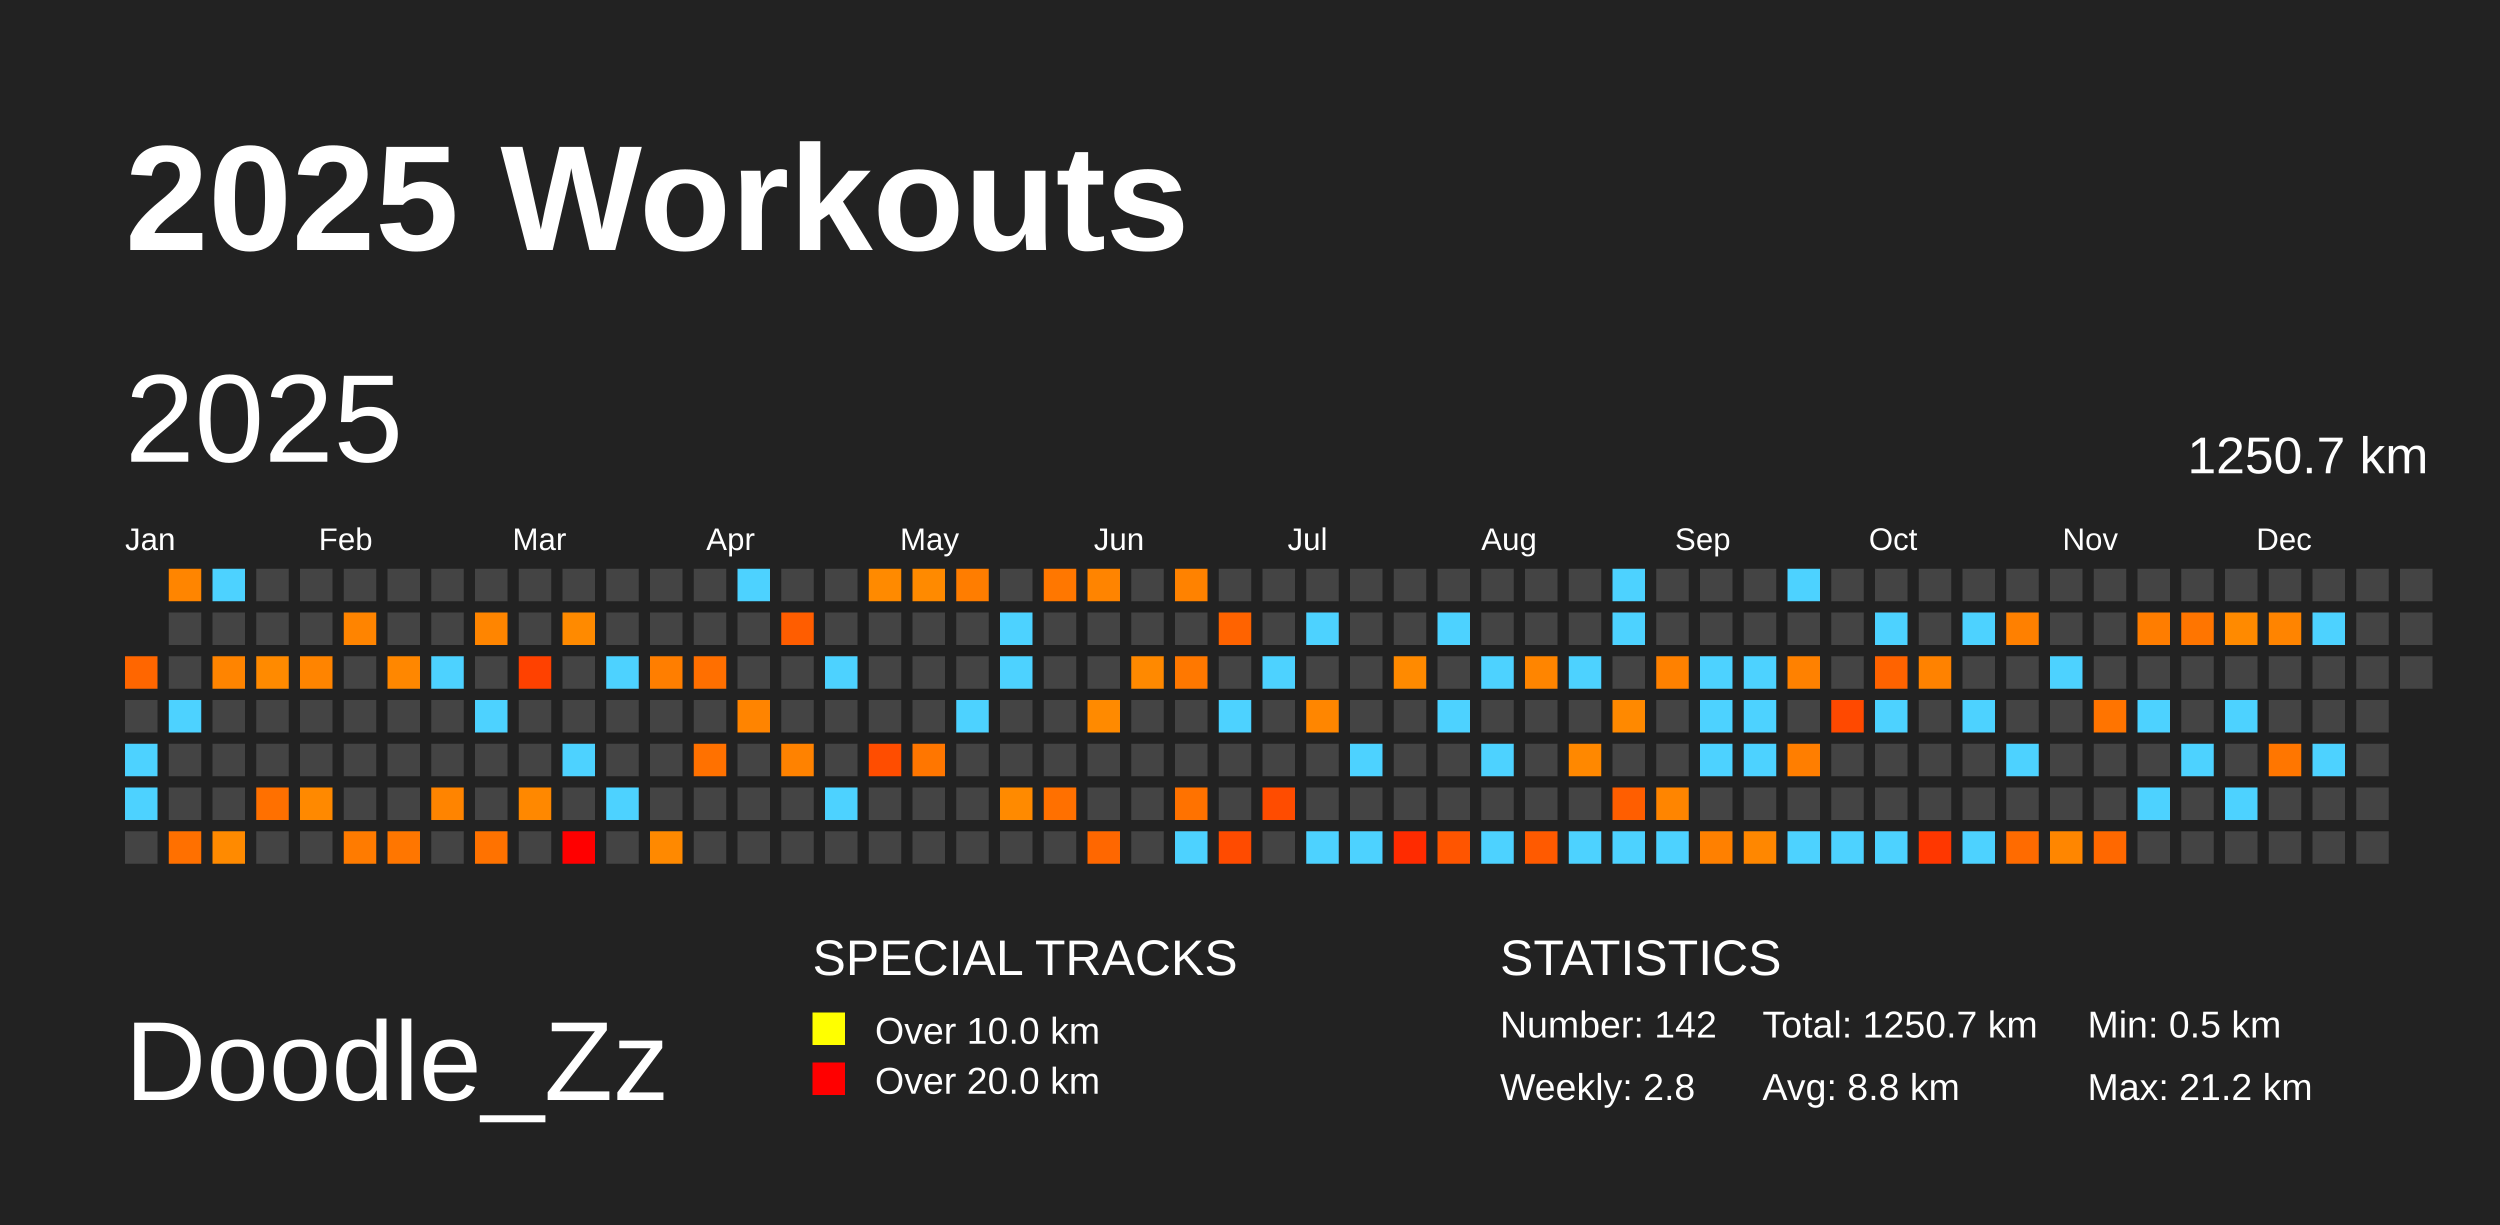
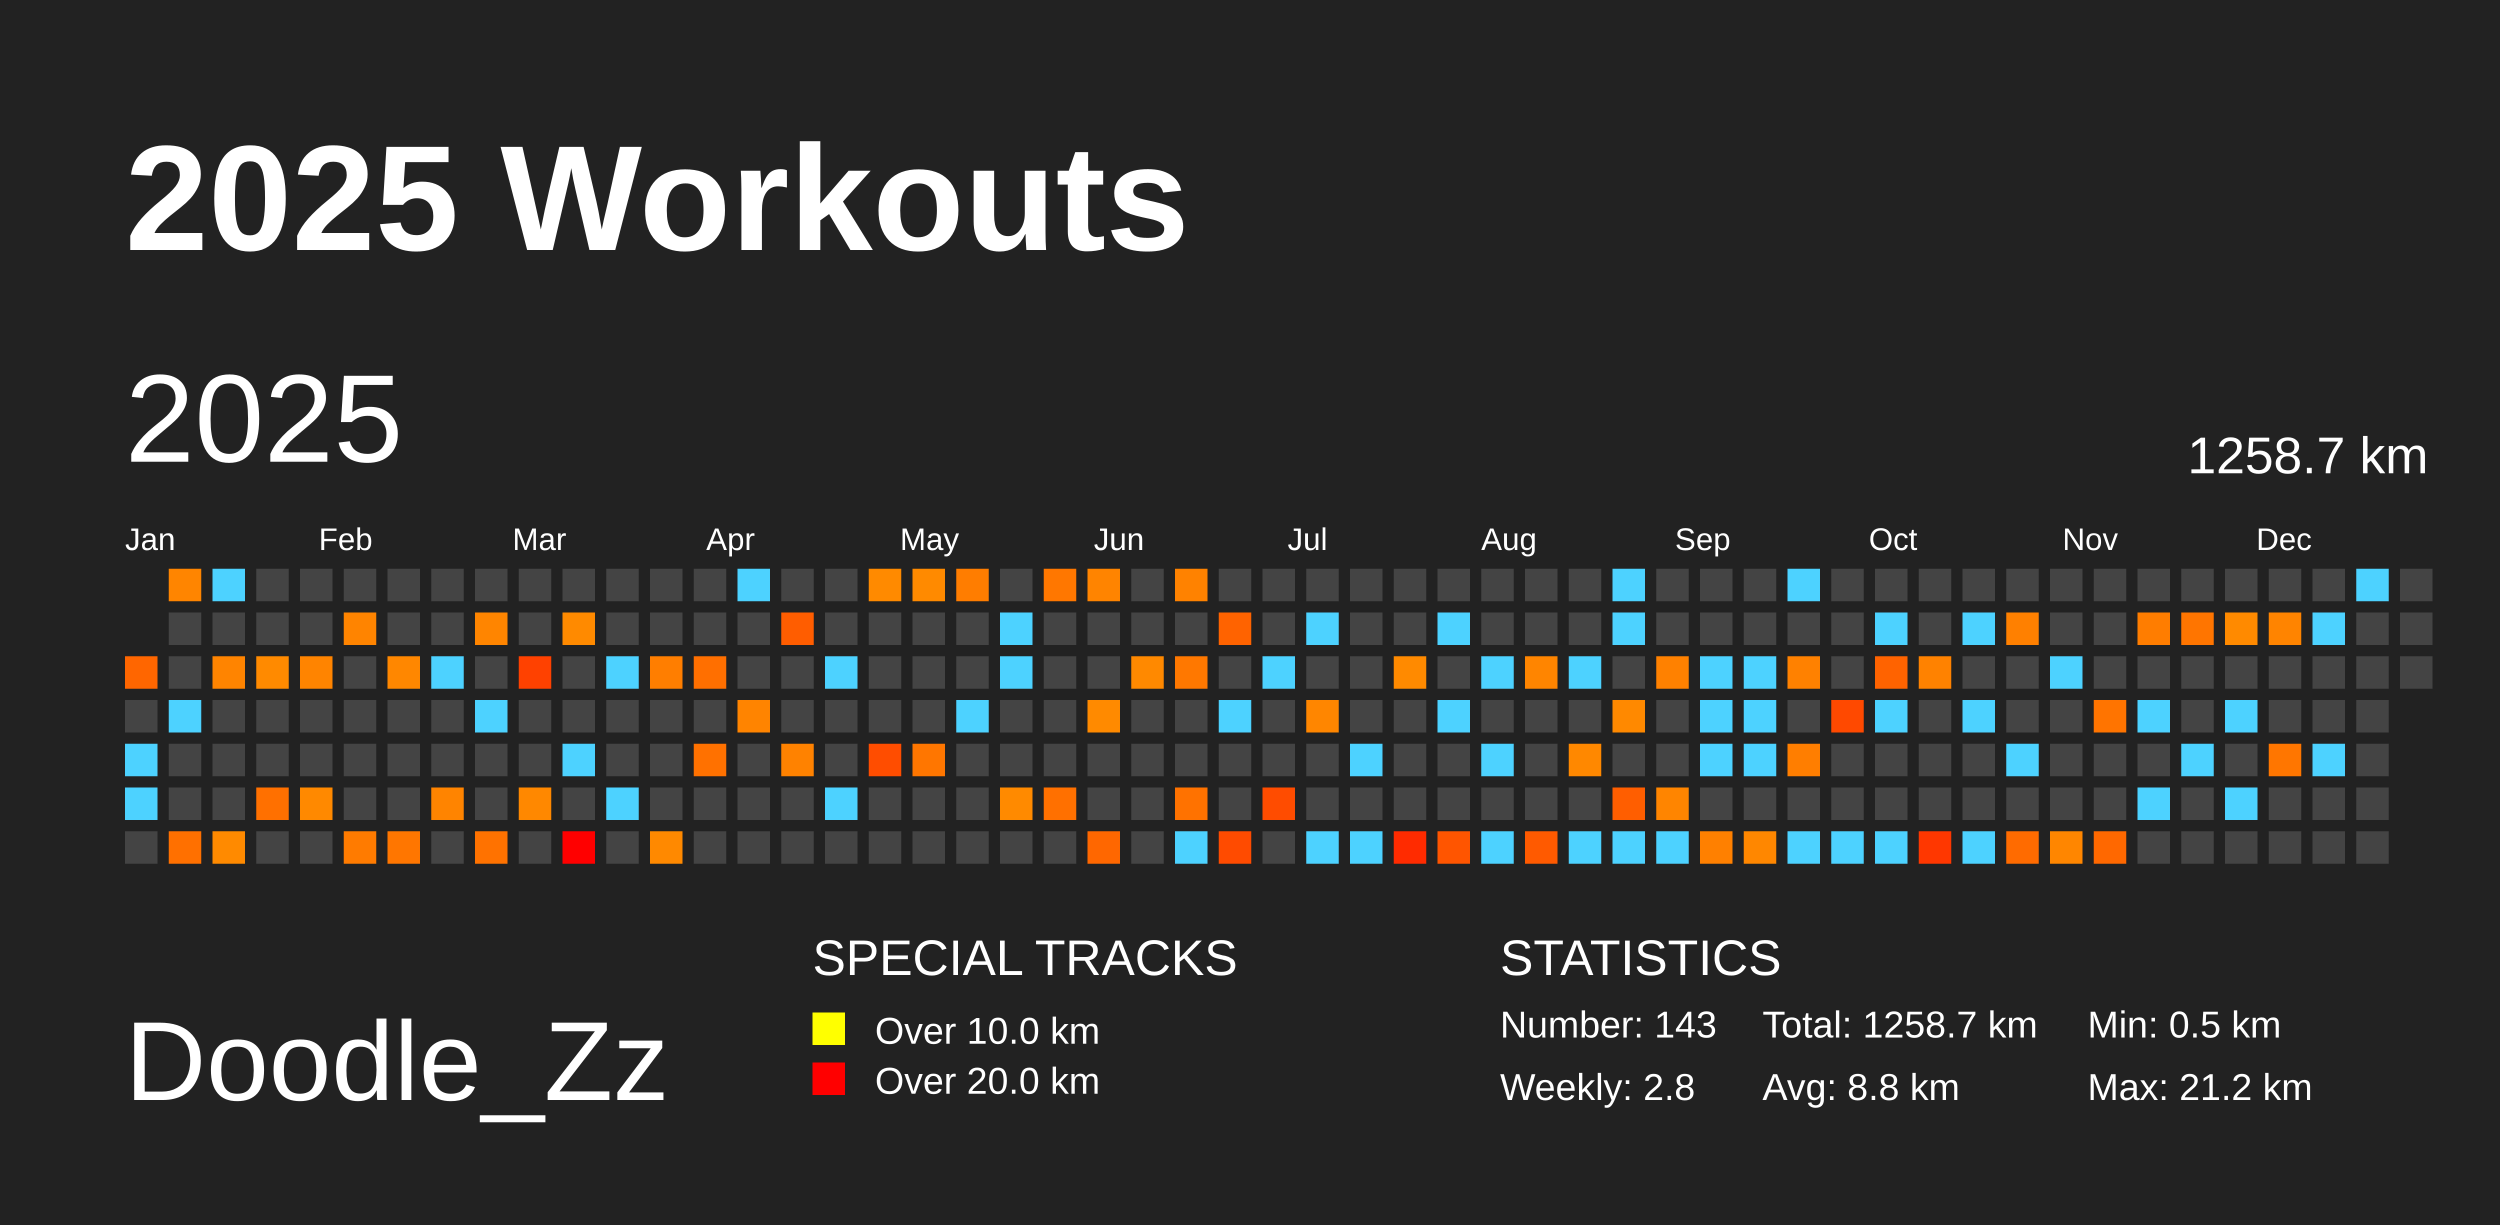
<svg xmlns="http://www.w3.org/2000/svg" baseProfile="full" height="98mm" version="1.1" viewBox="0,0,200,98" width="200mm">
  <defs />
  <rect fill="#222222" height="98" width="200" x="0" y="0" />
  <text fill="#FFFFFF" style="font-size:12px; font-family:Arial; font-weight:bold;" x="10" y="20">2025 Workouts</text>
  <text fill="#FFFFFF" style="font-size:9px; font-family:Arial" x="10" y="88">Doodle_Zz</text>
  <text fill="#FFFFFF" style="font-size:4px; font-family:Arial" x="65" y="78">SPECIAL TRACKS</text>
  <rect fill="yellow" height="2.6" width="2.6" x="65" y="81" />
  <text fill="#FFFFFF" style="font-size:3px; font-family:Arial" x="70" y="83.5">Over 10.0 km</text>
  <rect fill="red" height="2.6" width="2.6" x="65" y="85" />
  <text fill="#FFFFFF" style="font-size:3px; font-family:Arial" x="70" y="87.5">Over 20.0 km</text>
  <text fill="#FFFFFF" style="font-size:4px; font-family:Arial" x="120" y="78">STATISTICS</text>
-   <text fill="#FFFFFF" style="font-size:3px; font-family:Arial" x="120" y="83">Number: 142</text>
+   <text fill="#FFFFFF" style="font-size:3px; font-family:Arial" x="120" y="83">Number: 143</text>
  <text fill="#FFFFFF" style="font-size:3px; font-family:Arial" x="120" y="88">Weekly: 2.8</text>
-   <text fill="#FFFFFF" style="font-size:3px; font-family:Arial" x="141" y="83">Total: 1250.7 km</text>
+   <text fill="#FFFFFF" style="font-size:3px; font-family:Arial" x="141" y="83">Total: 1258.7 km</text>
  <text fill="#FFFFFF" style="font-size:3px; font-family:Arial" x="141" y="88">Avg: 8.8 km</text>
  <text fill="#FFFFFF" style="font-size:3px; font-family:Arial" x="167" y="83">Min: 0.5 km</text>
  <text fill="#FFFFFF" style="font-size:3px; font-family:Arial" x="167" y="88">Max: 21.2 km</text>
  <text dominant-baseline="hanging" fill="#FFFFFF" style="font-size:10.0px; font-family:Arial;" x="10" y="30">2025</text>
-   <text dominant-baseline="hanging" fill="#FFFFFF" style="font-size:4.125px; font-family:Arial;" x="175" y="35">1250.7 km</text>
+   <text dominant-baseline="hanging" fill="#FFFFFF" style="font-size:4.125px; font-family:Arial;" x="175" y="35">1258.7 km</text>
  <text fill="#FFFFFF" style="font-size:2.5px; font-family:Arial" x="10.0" y="44">Jan</text>
  <text fill="#FFFFFF" style="font-size:2.5px; font-family:Arial" x="25.5" y="44">Feb</text>
  <text fill="#FFFFFF" style="font-size:2.5px; font-family:Arial" x="41.0" y="44">Mar</text>
  <text fill="#FFFFFF" style="font-size:2.5px; font-family:Arial" x="56.5" y="44">Apr</text>
  <text fill="#FFFFFF" style="font-size:2.5px; font-family:Arial" x="72.0" y="44">May</text>
  <text fill="#FFFFFF" style="font-size:2.5px; font-family:Arial" x="87.5" y="44">Jun</text>
  <text fill="#FFFFFF" style="font-size:2.5px; font-family:Arial" x="103.0" y="44">Jul</text>
  <text fill="#FFFFFF" style="font-size:2.5px; font-family:Arial" x="118.5" y="44">Aug</text>
  <text fill="#FFFFFF" style="font-size:2.5px; font-family:Arial" x="134.0" y="44">Sep</text>
  <text fill="#FFFFFF" style="font-size:2.5px; font-family:Arial" x="149.5" y="44">Oct</text>
  <text fill="#FFFFFF" style="font-size:2.5px; font-family:Arial" x="165.0" y="44">Nov</text>
  <text fill="#FFFFFF" style="font-size:2.5px; font-family:Arial" x="180.5" y="44">Dec</text>
  <rect fill="#ff6600" height="2.6" width="2.6" x="10.0" y="52.5" />
  <rect fill="#444444" height="2.6" width="2.6" x="10.0" y="56.0" />
  <rect fill="#4dd2ff" height="2.6" width="2.6" x="10.0" y="59.5" />
  <rect fill="#4dd2ff" height="2.6" width="2.6" x="10.0" y="63.0" />
  <rect fill="#444444" height="2.6" width="2.6" x="10.0" y="66.5" />
  <rect fill="#ff8500" height="2.6" width="2.6" x="13.5" y="45.5" />
  <rect fill="#444444" height="2.6" width="2.6" x="13.5" y="49.0" />
  <rect fill="#444444" height="2.6" width="2.6" x="13.5" y="52.5" />
  <rect fill="#4dd2ff" height="2.6" width="2.6" x="13.5" y="56.0" />
  <rect fill="#444444" height="2.6" width="2.6" x="13.5" y="59.5" />
  <rect fill="#444444" height="2.6" width="2.6" x="13.5" y="63.0" />
  <rect fill="#ff7000" height="2.6" width="2.6" x="13.5" y="66.5" />
  <rect fill="#4dd2ff" height="2.6" width="2.6" x="17.0" y="45.5" />
  <rect fill="#444444" height="2.6" width="2.6" x="17.0" y="49.0" />
  <rect fill="#ff8400" height="2.6" width="2.6" x="17.0" y="52.5" />
  <rect fill="#444444" height="2.6" width="2.6" x="17.0" y="56.0" />
  <rect fill="#444444" height="2.6" width="2.6" x="17.0" y="59.5" />
  <rect fill="#444444" height="2.6" width="2.6" x="17.0" y="63.0" />
  <rect fill="#ff8a00" height="2.6" width="2.6" x="17.0" y="66.5" />
  <rect fill="#444444" height="2.6" width="2.6" x="20.5" y="45.5" />
  <rect fill="#444444" height="2.6" width="2.6" x="20.5" y="49.0" />
  <rect fill="#ff8a00" height="2.6" width="2.6" x="20.5" y="52.5" />
  <rect fill="#444444" height="2.6" width="2.6" x="20.5" y="56.0" />
  <rect fill="#444444" height="2.6" width="2.6" x="20.5" y="59.5" />
  <rect fill="#ff7000" height="2.6" width="2.6" x="20.5" y="63.0" />
  <rect fill="#444444" height="2.6" width="2.6" x="20.5" y="66.5" />
  <rect fill="#444444" height="2.6" width="2.6" x="24.0" y="45.5" />
  <rect fill="#444444" height="2.6" width="2.6" x="24.0" y="49.0" />
  <rect fill="#ff8400" height="2.6" width="2.6" x="24.0" y="52.5" />
  <rect fill="#444444" height="2.6" width="2.6" x="24.0" y="56.0" />
  <rect fill="#444444" height="2.6" width="2.6" x="24.0" y="59.5" />
  <rect fill="#ff8900" height="2.6" width="2.6" x="24.0" y="63.0" />
  <rect fill="#444444" height="2.6" width="2.6" x="24.0" y="66.5" />
  <rect fill="#444444" height="2.6" width="2.6" x="27.5" y="45.5" />
  <rect fill="#ff8400" height="2.6" width="2.6" x="27.5" y="49.0" />
  <rect fill="#444444" height="2.6" width="2.6" x="27.5" y="52.5" />
  <rect fill="#444444" height="2.6" width="2.6" x="27.5" y="56.0" />
  <rect fill="#444444" height="2.6" width="2.6" x="27.5" y="59.5" />
  <rect fill="#444444" height="2.6" width="2.6" x="27.5" y="63.0" />
  <rect fill="#ff7b00" height="2.6" width="2.6" x="27.5" y="66.5" />
  <rect fill="#444444" height="2.6" width="2.6" x="31.0" y="45.5" />
  <rect fill="#444444" height="2.6" width="2.6" x="31.0" y="49.0" />
  <rect fill="#ff8700" height="2.6" width="2.6" x="31.0" y="52.5" />
  <rect fill="#444444" height="2.6" width="2.6" x="31.0" y="56.0" />
  <rect fill="#444444" height="2.6" width="2.6" x="31.0" y="59.5" />
  <rect fill="#444444" height="2.6" width="2.6" x="31.0" y="63.0" />
  <rect fill="#ff7600" height="2.6" width="2.6" x="31.0" y="66.5" />
  <rect fill="#444444" height="2.6" width="2.6" x="34.5" y="45.5" />
  <rect fill="#444444" height="2.6" width="2.6" x="34.5" y="49.0" />
  <rect fill="#4dd2ff" height="2.6" width="2.6" x="34.5" y="52.5" />
  <rect fill="#444444" height="2.6" width="2.6" x="34.5" y="56.0" />
  <rect fill="#444444" height="2.6" width="2.6" x="34.5" y="59.5" />
  <rect fill="#ff8400" height="2.6" width="2.6" x="34.5" y="63.0" />
  <rect fill="#444444" height="2.6" width="2.6" x="34.5" y="66.5" />
  <rect fill="#444444" height="2.6" width="2.6" x="38.0" y="45.5" />
  <rect fill="#ff8500" height="2.6" width="2.6" x="38.0" y="49.0" />
  <rect fill="#444444" height="2.6" width="2.6" x="38.0" y="52.5" />
  <rect fill="#4dd2ff" height="2.6" width="2.6" x="38.0" y="56.0" />
  <rect fill="#444444" height="2.6" width="2.6" x="38.0" y="59.5" />
  <rect fill="#444444" height="2.6" width="2.6" x="38.0" y="63.0" />
  <rect fill="#ff7200" height="2.6" width="2.6" x="38.0" y="66.5" />
  <rect fill="#444444" height="2.6" width="2.6" x="41.5" y="45.5" />
  <rect fill="#444444" height="2.6" width="2.6" x="41.5" y="49.0" />
  <rect fill="#ff4100" height="2.6" width="2.6" x="41.5" y="52.5" />
  <rect fill="#444444" height="2.6" width="2.6" x="41.5" y="56.0" />
  <rect fill="#444444" height="2.6" width="2.6" x="41.5" y="59.5" />
  <rect fill="#ff8800" height="2.6" width="2.6" x="41.5" y="63.0" />
  <rect fill="#444444" height="2.6" width="2.6" x="41.5" y="66.5" />
  <rect fill="#444444" height="2.6" width="2.6" x="45.0" y="45.5" />
  <rect fill="#ff8a00" height="2.6" width="2.6" x="45.0" y="49.0" />
  <rect fill="#444444" height="2.6" width="2.6" x="45.0" y="52.5" />
  <rect fill="#444444" height="2.6" width="2.6" x="45.0" y="56.0" />
  <rect fill="#4dd2ff" height="2.6" width="2.6" x="45.0" y="59.5" />
  <rect fill="#444444" height="2.6" width="2.6" x="45.0" y="63.0" />
  <rect fill="red" height="2.6" width="2.6" x="45.0" y="66.5" />
  <rect fill="#444444" height="2.6" width="2.6" x="48.5" y="45.5" />
  <rect fill="#444444" height="2.6" width="2.6" x="48.5" y="49.0" />
  <rect fill="#4dd2ff" height="2.6" width="2.6" x="48.5" y="52.5" />
  <rect fill="#444444" height="2.6" width="2.6" x="48.5" y="56.0" />
  <rect fill="#444444" height="2.6" width="2.6" x="48.5" y="59.5" />
  <rect fill="#4dd2ff" height="2.6" width="2.6" x="48.5" y="63.0" />
  <rect fill="#444444" height="2.6" width="2.6" x="48.5" y="66.5" />
  <rect fill="#444444" height="2.6" width="2.6" x="52.0" y="45.5" />
  <rect fill="#444444" height="2.6" width="2.6" x="52.0" y="49.0" />
  <rect fill="#ff7e00" height="2.6" width="2.6" x="52.0" y="52.5" />
  <rect fill="#444444" height="2.6" width="2.6" x="52.0" y="56.0" />
  <rect fill="#444444" height="2.6" width="2.6" x="52.0" y="59.5" />
  <rect fill="#444444" height="2.6" width="2.6" x="52.0" y="63.0" />
  <rect fill="#ff8900" height="2.6" width="2.6" x="52.0" y="66.5" />
  <rect fill="#444444" height="2.6" width="2.6" x="55.5" y="45.5" />
  <rect fill="#444444" height="2.6" width="2.6" x="55.5" y="49.0" />
  <rect fill="#ff6f00" height="2.6" width="2.6" x="55.5" y="52.5" />
  <rect fill="#444444" height="2.6" width="2.6" x="55.5" y="56.0" />
  <rect fill="#ff7100" height="2.6" width="2.6" x="55.5" y="59.5" />
  <rect fill="#444444" height="2.6" width="2.6" x="55.5" y="63.0" />
  <rect fill="#444444" height="2.6" width="2.6" x="55.5" y="66.5" />
  <rect fill="#4dd2ff" height="2.6" width="2.6" x="59.0" y="45.5" />
  <rect fill="#444444" height="2.6" width="2.6" x="59.0" y="49.0" />
  <rect fill="#444444" height="2.6" width="2.6" x="59.0" y="52.5" />
  <rect fill="#ff8400" height="2.6" width="2.6" x="59.0" y="56.0" />
  <rect fill="#444444" height="2.6" width="2.6" x="59.0" y="59.5" />
  <rect fill="#444444" height="2.6" width="2.6" x="59.0" y="63.0" />
  <rect fill="#444444" height="2.6" width="2.6" x="59.0" y="66.5" />
  <rect fill="#444444" height="2.6" width="2.6" x="62.5" y="45.5" />
  <rect fill="#ff5d00" height="2.6" width="2.6" x="62.5" y="49.0" />
  <rect fill="#444444" height="2.6" width="2.6" x="62.5" y="52.5" />
  <rect fill="#444444" height="2.6" width="2.6" x="62.5" y="56.0" />
  <rect fill="#ff8200" height="2.6" width="2.6" x="62.5" y="59.5" />
  <rect fill="#444444" height="2.6" width="2.6" x="62.5" y="63.0" />
  <rect fill="#444444" height="2.6" width="2.6" x="62.5" y="66.5" />
  <rect fill="#444444" height="2.6" width="2.6" x="66.0" y="45.5" />
  <rect fill="#444444" height="2.6" width="2.6" x="66.0" y="49.0" />
  <rect fill="#4dd2ff" height="2.6" width="2.6" x="66.0" y="52.5" />
  <rect fill="#444444" height="2.6" width="2.6" x="66.0" y="56.0" />
  <rect fill="#444444" height="2.6" width="2.6" x="66.0" y="59.5" />
  <rect fill="#4dd2ff" height="2.6" width="2.6" x="66.0" y="63.0" />
  <rect fill="#444444" height="2.6" width="2.6" x="66.0" y="66.5" />
  <rect fill="#ff8a00" height="2.6" width="2.6" x="69.5" y="45.5" />
  <rect fill="#444444" height="2.6" width="2.6" x="69.5" y="49.0" />
  <rect fill="#444444" height="2.6" width="2.6" x="69.5" y="52.5" />
  <rect fill="#444444" height="2.6" width="2.6" x="69.5" y="56.0" />
  <rect fill="#ff4d00" height="2.6" width="2.6" x="69.5" y="59.5" />
  <rect fill="#444444" height="2.6" width="2.6" x="69.5" y="63.0" />
  <rect fill="#444444" height="2.6" width="2.6" x="69.5" y="66.5" />
  <rect fill="#ff8a00" height="2.6" width="2.6" x="73.0" y="45.5" />
  <rect fill="#444444" height="2.6" width="2.6" x="73.0" y="49.0" />
  <rect fill="#444444" height="2.6" width="2.6" x="73.0" y="52.5" />
  <rect fill="#444444" height="2.6" width="2.6" x="73.0" y="56.0" />
  <rect fill="#ff7600" height="2.6" width="2.6" x="73.0" y="59.5" />
  <rect fill="#444444" height="2.6" width="2.6" x="73.0" y="63.0" />
  <rect fill="#444444" height="2.6" width="2.6" x="73.0" y="66.5" />
  <rect fill="#ff7d00" height="2.6" width="2.6" x="76.5" y="45.5" />
  <rect fill="#444444" height="2.6" width="2.6" x="76.5" y="49.0" />
  <rect fill="#444444" height="2.6" width="2.6" x="76.5" y="52.5" />
  <rect fill="#4dd2ff" height="2.6" width="2.6" x="76.5" y="56.0" />
  <rect fill="#444444" height="2.6" width="2.6" x="76.5" y="59.5" />
  <rect fill="#444444" height="2.6" width="2.6" x="76.5" y="63.0" />
  <rect fill="#444444" height="2.6" width="2.6" x="76.5" y="66.5" />
  <rect fill="#444444" height="2.6" width="2.6" x="80.0" y="45.5" />
  <rect fill="#4dd2ff" height="2.6" width="2.6" x="80.0" y="49.0" />
  <rect fill="#4dd2ff" height="2.6" width="2.6" x="80.0" y="52.5" />
  <rect fill="#444444" height="2.6" width="2.6" x="80.0" y="56.0" />
  <rect fill="#444444" height="2.6" width="2.6" x="80.0" y="59.5" />
  <rect fill="#ff8a00" height="2.6" width="2.6" x="80.0" y="63.0" />
  <rect fill="#444444" height="2.6" width="2.6" x="80.0" y="66.5" />
  <rect fill="#ff7700" height="2.6" width="2.6" x="83.5" y="45.5" />
  <rect fill="#444444" height="2.6" width="2.6" x="83.5" y="49.0" />
  <rect fill="#444444" height="2.6" width="2.6" x="83.5" y="52.5" />
  <rect fill="#444444" height="2.6" width="2.6" x="83.5" y="56.0" />
  <rect fill="#444444" height="2.6" width="2.6" x="83.5" y="59.5" />
  <rect fill="#ff7000" height="2.6" width="2.6" x="83.5" y="63.0" />
  <rect fill="#444444" height="2.6" width="2.6" x="83.5" y="66.5" />
  <rect fill="#ff8400" height="2.6" width="2.6" x="87.0" y="45.5" />
  <rect fill="#444444" height="2.6" width="2.6" x="87.0" y="49.0" />
  <rect fill="#444444" height="2.6" width="2.6" x="87.0" y="52.5" />
  <rect fill="#ff8a00" height="2.6" width="2.6" x="87.0" y="56.0" />
  <rect fill="#444444" height="2.6" width="2.6" x="87.0" y="59.5" />
  <rect fill="#444444" height="2.6" width="2.6" x="87.0" y="63.0" />
  <rect fill="#ff6700" height="2.6" width="2.6" x="87.0" y="66.5" />
  <rect fill="#444444" height="2.6" width="2.6" x="90.5" y="45.5" />
  <rect fill="#444444" height="2.6" width="2.6" x="90.5" y="49.0" />
  <rect fill="#ff8900" height="2.6" width="2.6" x="90.5" y="52.5" />
  <rect fill="#444444" height="2.6" width="2.6" x="90.5" y="56.0" />
  <rect fill="#444444" height="2.6" width="2.6" x="90.5" y="59.5" />
  <rect fill="#444444" height="2.6" width="2.6" x="90.5" y="63.0" />
  <rect fill="#444444" height="2.6" width="2.6" x="90.5" y="66.5" />
  <rect fill="#ff8200" height="2.6" width="2.6" x="94.0" y="45.5" />
  <rect fill="#444444" height="2.6" width="2.6" x="94.0" y="49.0" />
  <rect fill="#ff7800" height="2.6" width="2.6" x="94.0" y="52.5" />
  <rect fill="#444444" height="2.6" width="2.6" x="94.0" y="56.0" />
  <rect fill="#444444" height="2.6" width="2.6" x="94.0" y="59.5" />
  <rect fill="#ff7200" height="2.6" width="2.6" x="94.0" y="63.0" />
  <rect fill="#4dd2ff" height="2.6" width="2.6" x="94.0" y="66.5" />
  <rect fill="#444444" height="2.6" width="2.6" x="97.5" y="45.5" />
  <rect fill="#ff6300" height="2.6" width="2.6" x="97.5" y="49.0" />
  <rect fill="#444444" height="2.6" width="2.6" x="97.5" y="52.5" />
  <rect fill="#4dd2ff" height="2.6" width="2.6" x="97.5" y="56.0" />
  <rect fill="#444444" height="2.6" width="2.6" x="97.5" y="59.5" />
  <rect fill="#444444" height="2.6" width="2.6" x="97.5" y="63.0" />
  <rect fill="#ff4b00" height="2.6" width="2.6" x="97.5" y="66.5" />
  <rect fill="#444444" height="2.6" width="2.6" x="101.0" y="45.5" />
  <rect fill="#444444" height="2.6" width="2.6" x="101.0" y="49.0" />
  <rect fill="#4dd2ff" height="2.6" width="2.6" x="101.0" y="52.5" />
  <rect fill="#444444" height="2.6" width="2.6" x="101.0" y="56.0" />
  <rect fill="#444444" height="2.6" width="2.6" x="101.0" y="59.5" />
  <rect fill="#ff4c00" height="2.6" width="2.6" x="101.0" y="63.0" />
  <rect fill="#444444" height="2.6" width="2.6" x="101.0" y="66.5" />
  <rect fill="#444444" height="2.6" width="2.6" x="104.5" y="45.5" />
  <rect fill="#4dd2ff" height="2.6" width="2.6" x="104.5" y="49.0" />
  <rect fill="#444444" height="2.6" width="2.6" x="104.5" y="52.5" />
  <rect fill="#ff8600" height="2.6" width="2.6" x="104.5" y="56.0" />
  <rect fill="#444444" height="2.6" width="2.6" x="104.5" y="59.5" />
  <rect fill="#444444" height="2.6" width="2.6" x="104.5" y="63.0" />
  <rect fill="#4dd2ff" height="2.6" width="2.6" x="104.5" y="66.5" />
  <rect fill="#444444" height="2.6" width="2.6" x="108.0" y="45.5" />
  <rect fill="#444444" height="2.6" width="2.6" x="108.0" y="49.0" />
  <rect fill="#444444" height="2.6" width="2.6" x="108.0" y="52.5" />
  <rect fill="#444444" height="2.6" width="2.6" x="108.0" y="56.0" />
  <rect fill="#4dd2ff" height="2.6" width="2.6" x="108.0" y="59.5" />
  <rect fill="#444444" height="2.6" width="2.6" x="108.0" y="63.0" />
  <rect fill="#4dd2ff" height="2.6" width="2.6" x="108.0" y="66.5" />
  <rect fill="#444444" height="2.6" width="2.6" x="111.5" y="45.5" />
  <rect fill="#444444" height="2.6" width="2.6" x="111.5" y="49.0" />
  <rect fill="#ff8a00" height="2.6" width="2.6" x="111.5" y="52.5" />
  <rect fill="#444444" height="2.6" width="2.6" x="111.5" y="56.0" />
  <rect fill="#444444" height="2.6" width="2.6" x="111.5" y="59.5" />
  <rect fill="#444444" height="2.6" width="2.6" x="111.5" y="63.0" />
  <rect fill="#ff2b00" height="2.6" width="2.6" x="111.5" y="66.5" />
  <rect fill="#444444" height="2.6" width="2.6" x="115.0" y="45.5" />
  <rect fill="#4dd2ff" height="2.6" width="2.6" x="115.0" y="49.0" />
  <rect fill="#444444" height="2.6" width="2.6" x="115.0" y="52.5" />
  <rect fill="#4dd2ff" height="2.6" width="2.6" x="115.0" y="56.0" />
  <rect fill="#444444" height="2.6" width="2.6" x="115.0" y="59.5" />
  <rect fill="#444444" height="2.6" width="2.6" x="115.0" y="63.0" />
  <rect fill="#ff5500" height="2.6" width="2.6" x="115.0" y="66.5" />
  <rect fill="#444444" height="2.6" width="2.6" x="118.5" y="45.5" />
  <rect fill="#444444" height="2.6" width="2.6" x="118.5" y="49.0" />
  <rect fill="#4dd2ff" height="2.6" width="2.6" x="118.5" y="52.5" />
  <rect fill="#444444" height="2.6" width="2.6" x="118.5" y="56.0" />
  <rect fill="#4dd2ff" height="2.6" width="2.6" x="118.5" y="59.5" />
  <rect fill="#444444" height="2.6" width="2.6" x="118.5" y="63.0" />
  <rect fill="#4dd2ff" height="2.6" width="2.6" x="118.5" y="66.5" />
  <rect fill="#444444" height="2.6" width="2.6" x="122.0" y="45.5" />
  <rect fill="#444444" height="2.6" width="2.6" x="122.0" y="49.0" />
  <rect fill="#ff8500" height="2.6" width="2.6" x="122.0" y="52.5" />
  <rect fill="#444444" height="2.6" width="2.6" x="122.0" y="56.0" />
  <rect fill="#444444" height="2.6" width="2.6" x="122.0" y="59.5" />
  <rect fill="#444444" height="2.6" width="2.6" x="122.0" y="63.0" />
  <rect fill="#ff5a00" height="2.6" width="2.6" x="122.0" y="66.5" />
  <rect fill="#444444" height="2.6" width="2.6" x="125.5" y="45.5" />
  <rect fill="#444444" height="2.6" width="2.6" x="125.5" y="49.0" />
  <rect fill="#4dd2ff" height="2.6" width="2.6" x="125.5" y="52.5" />
  <rect fill="#444444" height="2.6" width="2.6" x="125.5" y="56.0" />
  <rect fill="#ff8800" height="2.6" width="2.6" x="125.5" y="59.5" />
  <rect fill="#444444" height="2.6" width="2.6" x="125.5" y="63.0" />
  <rect fill="#4dd2ff" height="2.6" width="2.6" x="125.5" y="66.5" />
  <rect fill="#4dd2ff" height="2.6" width="2.6" x="129.0" y="45.5" />
  <rect fill="#4dd2ff" height="2.6" width="2.6" x="129.0" y="49.0" />
  <rect fill="#444444" height="2.6" width="2.6" x="129.0" y="52.5" />
  <rect fill="#ff8900" height="2.6" width="2.6" x="129.0" y="56.0" />
  <rect fill="#444444" height="2.6" width="2.6" x="129.0" y="59.5" />
  <rect fill="#ff5e00" height="2.6" width="2.6" x="129.0" y="63.0" />
  <rect fill="#4dd2ff" height="2.6" width="2.6" x="129.0" y="66.5" />
  <rect fill="#444444" height="2.6" width="2.6" x="132.5" y="45.5" />
  <rect fill="#444444" height="2.6" width="2.6" x="132.5" y="49.0" />
  <rect fill="#ff8100" height="2.6" width="2.6" x="132.5" y="52.5" />
  <rect fill="#444444" height="2.6" width="2.6" x="132.5" y="56.0" />
  <rect fill="#444444" height="2.6" width="2.6" x="132.5" y="59.5" />
  <rect fill="#ff8500" height="2.6" width="2.6" x="132.5" y="63.0" />
  <rect fill="#4dd2ff" height="2.6" width="2.6" x="132.5" y="66.5" />
  <rect fill="#444444" height="2.6" width="2.6" x="136.0" y="45.5" />
  <rect fill="#444444" height="2.6" width="2.6" x="136.0" y="49.0" />
  <rect fill="#4dd2ff" height="2.6" width="2.6" x="136.0" y="52.5" />
  <rect fill="#4dd2ff" height="2.6" width="2.6" x="136.0" y="56.0" />
  <rect fill="#4dd2ff" height="2.6" width="2.6" x="136.0" y="59.5" />
  <rect fill="#444444" height="2.6" width="2.6" x="136.0" y="63.0" />
  <rect fill="#ff8000" height="2.6" width="2.6" x="136.0" y="66.5" />
  <rect fill="#444444" height="2.6" width="2.6" x="139.5" y="45.5" />
  <rect fill="#444444" height="2.6" width="2.6" x="139.5" y="49.0" />
  <rect fill="#4dd2ff" height="2.6" width="2.6" x="139.5" y="52.5" />
  <rect fill="#4dd2ff" height="2.6" width="2.6" x="139.5" y="56.0" />
  <rect fill="#4dd2ff" height="2.6" width="2.6" x="139.5" y="59.5" />
  <rect fill="#444444" height="2.6" width="2.6" x="139.5" y="63.0" />
  <rect fill="#ff8700" height="2.6" width="2.6" x="139.5" y="66.5" />
  <rect fill="#4dd2ff" height="2.6" width="2.6" x="143.0" y="45.5" />
  <rect fill="#444444" height="2.6" width="2.6" x="143.0" y="49.0" />
  <rect fill="#ff8100" height="2.6" width="2.6" x="143.0" y="52.5" />
  <rect fill="#444444" height="2.6" width="2.6" x="143.0" y="56.0" />
  <rect fill="#ff7e00" height="2.6" width="2.6" x="143.0" y="59.5" />
  <rect fill="#444444" height="2.6" width="2.6" x="143.0" y="63.0" />
  <rect fill="#4dd2ff" height="2.6" width="2.6" x="143.0" y="66.5" />
  <rect fill="#444444" height="2.6" width="2.6" x="146.5" y="45.5" />
  <rect fill="#444444" height="2.6" width="2.6" x="146.5" y="49.0" />
  <rect fill="#444444" height="2.6" width="2.6" x="146.5" y="52.5" />
  <rect fill="#ff4900" height="2.6" width="2.6" x="146.5" y="56.0" />
  <rect fill="#444444" height="2.6" width="2.6" x="146.5" y="59.5" />
  <rect fill="#444444" height="2.6" width="2.6" x="146.5" y="63.0" />
  <rect fill="#4dd2ff" height="2.6" width="2.6" x="146.5" y="66.5" />
  <rect fill="#444444" height="2.6" width="2.6" x="150.0" y="45.5" />
  <rect fill="#4dd2ff" height="2.6" width="2.6" x="150.0" y="49.0" />
  <rect fill="#ff6300" height="2.6" width="2.6" x="150.0" y="52.5" />
  <rect fill="#4dd2ff" height="2.6" width="2.6" x="150.0" y="56.0" />
  <rect fill="#444444" height="2.6" width="2.6" x="150.0" y="59.5" />
  <rect fill="#444444" height="2.6" width="2.6" x="150.0" y="63.0" />
  <rect fill="#4dd2ff" height="2.6" width="2.6" x="150.0" y="66.5" />
  <rect fill="#444444" height="2.6" width="2.6" x="153.5" y="45.5" />
  <rect fill="#444444" height="2.6" width="2.6" x="153.5" y="49.0" />
  <rect fill="#ff8200" height="2.6" width="2.6" x="153.5" y="52.5" />
  <rect fill="#444444" height="2.6" width="2.6" x="153.5" y="56.0" />
  <rect fill="#444444" height="2.6" width="2.6" x="153.5" y="59.5" />
  <rect fill="#444444" height="2.6" width="2.6" x="153.5" y="63.0" />
  <rect fill="#ff3700" height="2.6" width="2.6" x="153.5" y="66.5" />
  <rect fill="#444444" height="2.6" width="2.6" x="157.0" y="45.5" />
  <rect fill="#4dd2ff" height="2.6" width="2.6" x="157.0" y="49.0" />
  <rect fill="#444444" height="2.6" width="2.6" x="157.0" y="52.5" />
  <rect fill="#4dd2ff" height="2.6" width="2.6" x="157.0" y="56.0" />
  <rect fill="#444444" height="2.6" width="2.6" x="157.0" y="59.5" />
  <rect fill="#444444" height="2.6" width="2.6" x="157.0" y="63.0" />
  <rect fill="#4dd2ff" height="2.6" width="2.6" x="157.0" y="66.5" />
  <rect fill="#444444" height="2.6" width="2.6" x="160.5" y="45.5" />
  <rect fill="#ff8000" height="2.6" width="2.6" x="160.5" y="49.0" />
  <rect fill="#444444" height="2.6" width="2.6" x="160.5" y="52.5" />
  <rect fill="#444444" height="2.6" width="2.6" x="160.5" y="56.0" />
  <rect fill="#4dd2ff" height="2.6" width="2.6" x="160.5" y="59.5" />
  <rect fill="#444444" height="2.6" width="2.6" x="160.5" y="63.0" />
  <rect fill="#ff6b00" height="2.6" width="2.6" x="160.5" y="66.5" />
  <rect fill="#444444" height="2.6" width="2.6" x="164.0" y="45.5" />
  <rect fill="#444444" height="2.6" width="2.6" x="164.0" y="49.0" />
  <rect fill="#4dd2ff" height="2.6" width="2.6" x="164.0" y="52.5" />
  <rect fill="#444444" height="2.6" width="2.6" x="164.0" y="56.0" />
  <rect fill="#444444" height="2.6" width="2.6" x="164.0" y="59.5" />
  <rect fill="#444444" height="2.6" width="2.6" x="164.0" y="63.0" />
  <rect fill="#ff8600" height="2.6" width="2.6" x="164.0" y="66.5" />
  <rect fill="#444444" height="2.6" width="2.6" x="167.5" y="45.5" />
  <rect fill="#444444" height="2.6" width="2.6" x="167.5" y="49.0" />
  <rect fill="#444444" height="2.6" width="2.6" x="167.5" y="52.5" />
  <rect fill="#ff7400" height="2.6" width="2.6" x="167.5" y="56.0" />
  <rect fill="#444444" height="2.6" width="2.6" x="167.5" y="59.5" />
  <rect fill="#444444" height="2.6" width="2.6" x="167.5" y="63.0" />
  <rect fill="#ff6800" height="2.6" width="2.6" x="167.5" y="66.5" />
  <rect fill="#444444" height="2.6" width="2.6" x="171.0" y="45.5" />
  <rect fill="#ff7d00" height="2.6" width="2.6" x="171.0" y="49.0" />
  <rect fill="#444444" height="2.6" width="2.6" x="171.0" y="52.5" />
  <rect fill="#4dd2ff" height="2.6" width="2.6" x="171.0" y="56.0" />
  <rect fill="#444444" height="2.6" width="2.6" x="171.0" y="59.5" />
  <rect fill="#4dd2ff" height="2.6" width="2.6" x="171.0" y="63.0" />
  <rect fill="#444444" height="2.6" width="2.6" x="171.0" y="66.5" />
  <rect fill="#444444" height="2.6" width="2.6" x="174.5" y="45.5" />
  <rect fill="#ff7500" height="2.6" width="2.6" x="174.5" y="49.0" />
  <rect fill="#444444" height="2.6" width="2.6" x="174.5" y="52.5" />
  <rect fill="#444444" height="2.6" width="2.6" x="174.5" y="56.0" />
  <rect fill="#4dd2ff" height="2.6" width="2.6" x="174.5" y="59.5" />
  <rect fill="#444444" height="2.6" width="2.6" x="174.5" y="63.0" />
  <rect fill="#444444" height="2.6" width="2.6" x="174.5" y="66.5" />
  <rect fill="#444444" height="2.6" width="2.6" x="178.0" y="45.5" />
  <rect fill="#ff8a00" height="2.6" width="2.6" x="178.0" y="49.0" />
  <rect fill="#444444" height="2.6" width="2.6" x="178.0" y="52.5" />
  <rect fill="#4dd2ff" height="2.6" width="2.6" x="178.0" y="56.0" />
  <rect fill="#444444" height="2.6" width="2.6" x="178.0" y="59.5" />
  <rect fill="#4dd2ff" height="2.6" width="2.6" x="178.0" y="63.0" />
  <rect fill="#444444" height="2.6" width="2.6" x="178.0" y="66.5" />
  <rect fill="#444444" height="2.6" width="2.6" x="181.5" y="45.5" />
  <rect fill="#ff8400" height="2.6" width="2.6" x="181.5" y="49.0" />
  <rect fill="#444444" height="2.6" width="2.6" x="181.5" y="52.5" />
  <rect fill="#444444" height="2.6" width="2.6" x="181.5" y="56.0" />
  <rect fill="#ff7600" height="2.6" width="2.6" x="181.5" y="59.5" />
  <rect fill="#444444" height="2.6" width="2.6" x="181.5" y="63.0" />
  <rect fill="#444444" height="2.6" width="2.6" x="181.5" y="66.5" />
  <rect fill="#444444" height="2.6" width="2.6" x="185.0" y="45.5" />
  <rect fill="#4dd2ff" height="2.6" width="2.6" x="185.0" y="49.0" />
  <rect fill="#444444" height="2.6" width="2.6" x="185.0" y="52.5" />
  <rect fill="#444444" height="2.6" width="2.6" x="185.0" y="56.0" />
  <rect fill="#4dd2ff" height="2.6" width="2.6" x="185.0" y="59.5" />
  <rect fill="#444444" height="2.6" width="2.6" x="185.0" y="63.0" />
  <rect fill="#444444" height="2.6" width="2.6" x="185.0" y="66.5" />
-   <rect fill="#444444" height="2.6" width="2.6" x="188.5" y="45.5" />
+   <rect fill="#4dd2ff" height="2.6" width="2.6" x="188.5" y="45.5" />
  <rect fill="#444444" height="2.6" width="2.6" x="188.5" y="49.0" />
  <rect fill="#444444" height="2.6" width="2.6" x="188.5" y="52.5" />
  <rect fill="#444444" height="2.6" width="2.6" x="188.5" y="56.0" />
  <rect fill="#444444" height="2.6" width="2.6" x="188.5" y="59.5" />
  <rect fill="#444444" height="2.6" width="2.6" x="188.5" y="63.0" />
  <rect fill="#444444" height="2.6" width="2.6" x="188.5" y="66.5" />
  <rect fill="#444444" height="2.6" width="2.6" x="192.0" y="45.5" />
  <rect fill="#444444" height="2.6" width="2.6" x="192.0" y="49.0" />
  <rect fill="#444444" height="2.6" width="2.6" x="192.0" y="52.5" />
</svg>
